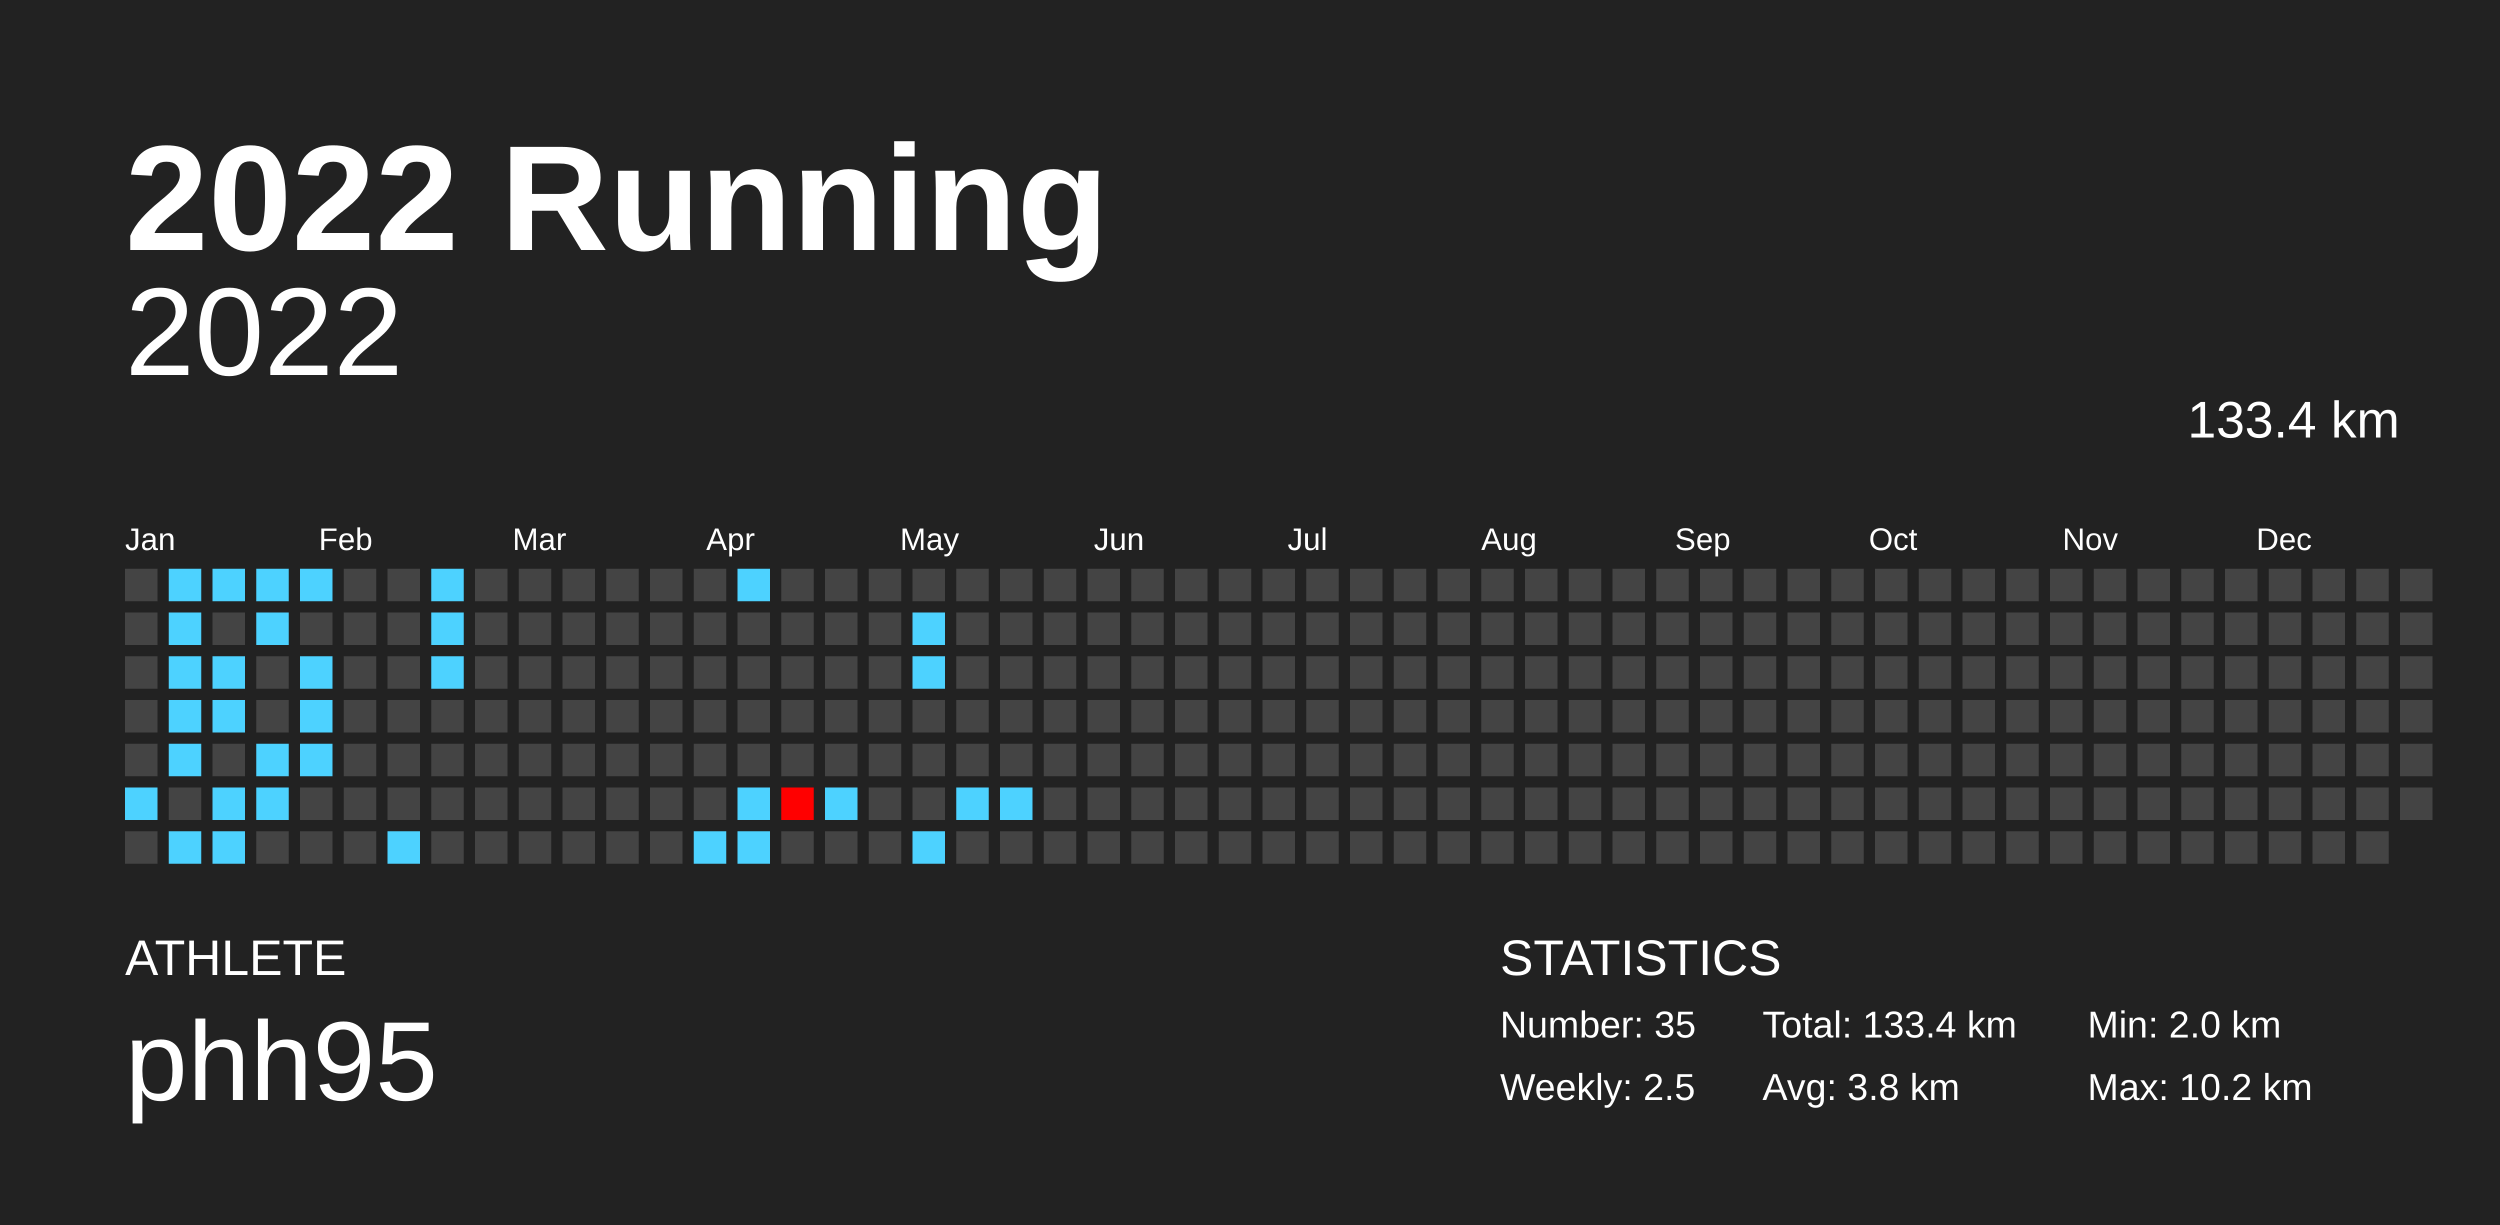
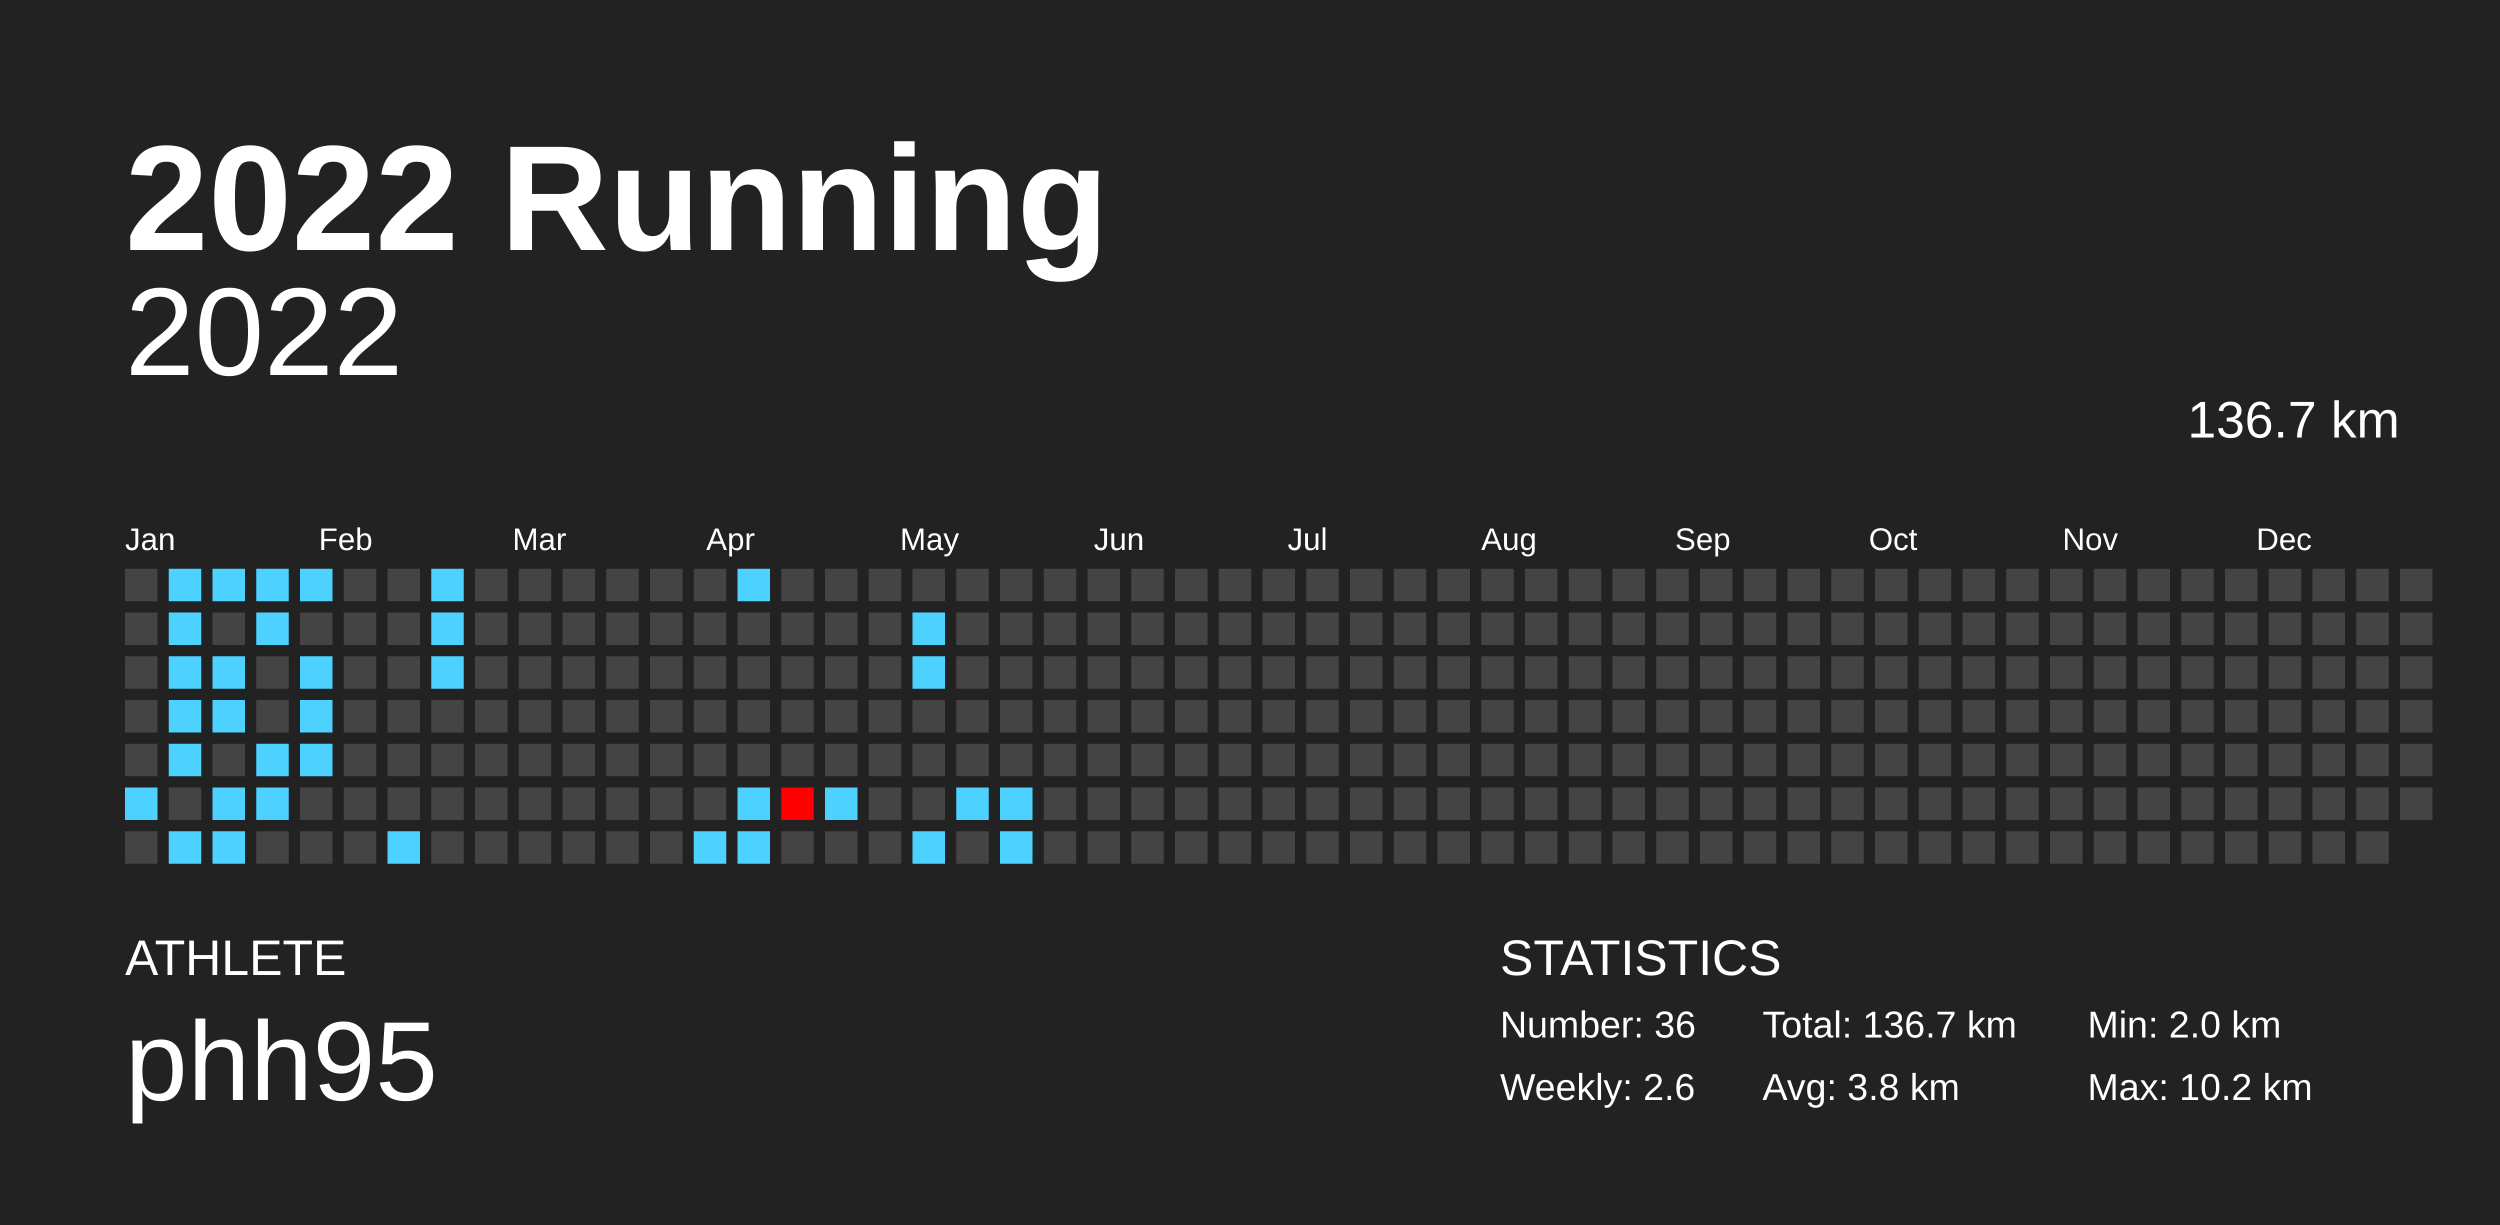
<svg xmlns="http://www.w3.org/2000/svg" baseProfile="full" height="98mm" version="1.1" viewBox="0,0,200,98" width="200mm">
  <defs />
  <rect fill="#222222" height="98" width="200" x="0" y="0" />
  <text fill="#FFFFFF" style="font-size:12px; font-family:Arial; font-weight:bold;" x="10" y="20">2022 Running</text>
  <text fill="#FFFFFF" style="font-size:4px; font-family:Arial" x="10" y="78">ATHLETE</text>
  <text fill="#FFFFFF" style="font-size:9px; font-family:Arial" x="10" y="88">phh95</text>
  <text fill="#FFFFFF" style="font-size:4px; font-family:Arial" x="120" y="78">STATISTICS</text>
-   <text fill="#FFFFFF" style="font-size:3px; font-family:Arial" x="120" y="83">Number: 35</text>
-   <text fill="#FFFFFF" style="font-size:3px; font-family:Arial" x="120" y="88">Weekly: 2.5</text>
-   <text fill="#FFFFFF" style="font-size:3px; font-family:Arial" x="141" y="83">Total: 133.4 km</text>
+   <text fill="#FFFFFF" style="font-size:3px; font-family:Arial" x="120" y="83">Number: 36</text>
+   <text fill="#FFFFFF" style="font-size:3px; font-family:Arial" x="120" y="88">Weekly: 2.6</text>
+   <text fill="#FFFFFF" style="font-size:3px; font-family:Arial" x="141" y="83">Total: 136.7 km</text>
  <text fill="#FFFFFF" style="font-size:3px; font-family:Arial" x="141" y="88">Avg: 3.8 km</text>
  <text fill="#FFFFFF" style="font-size:3px; font-family:Arial" x="167" y="83">Min: 2.0 km</text>
  <text fill="#FFFFFF" style="font-size:3px; font-family:Arial" x="167" y="88">Max: 10.2 km</text>
  <text alignment-baseline="hanging" fill="#FFFFFF" style="font-size:10.0px; font-family:Arial;" x="10" y="30">2022</text>
-   <text alignment-baseline="hanging" fill="#FFFFFF" style="font-size:4.125px; font-family:Arial;" x="175" y="35">133.4 km</text>
+   <text alignment-baseline="hanging" fill="#FFFFFF" style="font-size:4.125px; font-family:Arial;" x="175" y="35">136.7 km</text>
  <text fill="#FFFFFF" style="font-size:2.5px; font-family:Arial" x="10.0" y="44">Jan</text>
  <text fill="#FFFFFF" style="font-size:2.5px; font-family:Arial" x="25.5" y="44">Feb</text>
  <text fill="#FFFFFF" style="font-size:2.5px; font-family:Arial" x="41.0" y="44">Mar</text>
  <text fill="#FFFFFF" style="font-size:2.5px; font-family:Arial" x="56.5" y="44">Apr</text>
  <text fill="#FFFFFF" style="font-size:2.5px; font-family:Arial" x="72.0" y="44">May</text>
  <text fill="#FFFFFF" style="font-size:2.5px; font-family:Arial" x="87.5" y="44">Jun</text>
  <text fill="#FFFFFF" style="font-size:2.5px; font-family:Arial" x="103.0" y="44">Jul</text>
  <text fill="#FFFFFF" style="font-size:2.5px; font-family:Arial" x="118.5" y="44">Aug</text>
  <text fill="#FFFFFF" style="font-size:2.5px; font-family:Arial" x="134.0" y="44">Sep</text>
  <text fill="#FFFFFF" style="font-size:2.5px; font-family:Arial" x="149.5" y="44">Oct</text>
  <text fill="#FFFFFF" style="font-size:2.5px; font-family:Arial" x="165.0" y="44">Nov</text>
  <text fill="#FFFFFF" style="font-size:2.5px; font-family:Arial" x="180.5" y="44">Dec</text>
  <rect fill="#444444" height="2.6" width="2.6" x="10.0" y="45.5" />
  <rect fill="#444444" height="2.6" width="2.6" x="10.0" y="49.0" />
  <rect fill="#444444" height="2.6" width="2.6" x="10.0" y="52.5" />
  <rect fill="#444444" height="2.6" width="2.6" x="10.0" y="56.0" />
  <rect fill="#444444" height="2.6" width="2.6" x="10.0" y="59.5" />
  <rect fill="#4dd2ff" height="2.6" width="2.6" x="10.0" y="63.0" />
  <rect fill="#444444" height="2.6" width="2.6" x="10.0" y="66.5" />
  <rect fill="#4dd2ff" height="2.6" width="2.6" x="13.5" y="45.5" />
  <rect fill="#4dd2ff" height="2.6" width="2.6" x="13.5" y="49.0" />
  <rect fill="#4dd2ff" height="2.6" width="2.6" x="13.5" y="52.5" />
  <rect fill="#4dd2ff" height="2.6" width="2.6" x="13.5" y="56.0" />
  <rect fill="#4dd2ff" height="2.6" width="2.6" x="13.5" y="59.5" />
  <rect fill="#444444" height="2.6" width="2.6" x="13.5" y="63.0" />
  <rect fill="#4dd2ff" height="2.6" width="2.6" x="13.5" y="66.5" />
  <rect fill="#4dd2ff" height="2.6" width="2.6" x="17.0" y="45.5" />
  <rect fill="#444444" height="2.6" width="2.6" x="17.0" y="49.0" />
  <rect fill="#4dd2ff" height="2.6" width="2.6" x="17.0" y="52.5" />
  <rect fill="#4dd2ff" height="2.6" width="2.6" x="17.0" y="56.0" />
  <rect fill="#444444" height="2.6" width="2.6" x="17.0" y="59.5" />
  <rect fill="#4dd2ff" height="2.6" width="2.6" x="17.0" y="63.0" />
  <rect fill="#4dd2ff" height="2.6" width="2.6" x="17.0" y="66.5" />
  <rect fill="#4dd2ff" height="2.6" width="2.6" x="20.5" y="45.5" />
  <rect fill="#4dd2ff" height="2.6" width="2.6" x="20.5" y="49.0" />
  <rect fill="#444444" height="2.6" width="2.6" x="20.5" y="52.5" />
  <rect fill="#444444" height="2.6" width="2.6" x="20.5" y="56.0" />
  <rect fill="#4dd2ff" height="2.6" width="2.6" x="20.5" y="59.5" />
  <rect fill="#4dd2ff" height="2.6" width="2.6" x="20.5" y="63.0" />
  <rect fill="#444444" height="2.6" width="2.6" x="20.5" y="66.5" />
  <rect fill="#4dd2ff" height="2.6" width="2.6" x="24.0" y="45.5" />
  <rect fill="#444444" height="2.6" width="2.6" x="24.0" y="49.0" />
  <rect fill="#4dd2ff" height="2.6" width="2.6" x="24.0" y="52.5" />
  <rect fill="#4dd2ff" height="2.6" width="2.6" x="24.0" y="56.0" />
  <rect fill="#4dd2ff" height="2.6" width="2.6" x="24.0" y="59.5" />
  <rect fill="#444444" height="2.6" width="2.6" x="24.0" y="63.0" />
  <rect fill="#444444" height="2.6" width="2.6" x="24.0" y="66.5" />
  <rect fill="#444444" height="2.6" width="2.6" x="27.5" y="45.5" />
  <rect fill="#444444" height="2.6" width="2.6" x="27.5" y="49.0" />
  <rect fill="#444444" height="2.6" width="2.6" x="27.5" y="52.5" />
  <rect fill="#444444" height="2.6" width="2.6" x="27.5" y="56.0" />
  <rect fill="#444444" height="2.6" width="2.6" x="27.5" y="59.5" />
  <rect fill="#444444" height="2.6" width="2.6" x="27.5" y="63.0" />
  <rect fill="#444444" height="2.6" width="2.6" x="27.5" y="66.5" />
  <rect fill="#444444" height="2.6" width="2.6" x="31.0" y="45.5" />
  <rect fill="#444444" height="2.6" width="2.6" x="31.0" y="49.0" />
  <rect fill="#444444" height="2.6" width="2.6" x="31.0" y="52.5" />
  <rect fill="#444444" height="2.6" width="2.6" x="31.0" y="56.0" />
  <rect fill="#444444" height="2.6" width="2.6" x="31.0" y="59.5" />
  <rect fill="#444444" height="2.6" width="2.6" x="31.0" y="63.0" />
  <rect fill="#4dd2ff" height="2.6" width="2.6" x="31.0" y="66.5" />
  <rect fill="#4dd2ff" height="2.6" width="2.6" x="34.5" y="45.5" />
  <rect fill="#4dd2ff" height="2.6" width="2.6" x="34.5" y="49.0" />
  <rect fill="#4dd2ff" height="2.6" width="2.6" x="34.5" y="52.5" />
  <rect fill="#444444" height="2.6" width="2.6" x="34.5" y="56.0" />
  <rect fill="#444444" height="2.6" width="2.6" x="34.5" y="59.5" />
  <rect fill="#444444" height="2.6" width="2.6" x="34.5" y="63.0" />
  <rect fill="#444444" height="2.6" width="2.6" x="34.5" y="66.5" />
  <rect fill="#444444" height="2.6" width="2.6" x="38.0" y="45.5" />
  <rect fill="#444444" height="2.6" width="2.6" x="38.0" y="49.0" />
  <rect fill="#444444" height="2.6" width="2.6" x="38.0" y="52.5" />
  <rect fill="#444444" height="2.6" width="2.6" x="38.0" y="56.0" />
  <rect fill="#444444" height="2.6" width="2.6" x="38.0" y="59.5" />
  <rect fill="#444444" height="2.6" width="2.6" x="38.0" y="63.0" />
  <rect fill="#444444" height="2.6" width="2.6" x="38.0" y="66.5" />
  <rect fill="#444444" height="2.6" width="2.6" x="41.5" y="45.5" />
  <rect fill="#444444" height="2.6" width="2.6" x="41.5" y="49.0" />
  <rect fill="#444444" height="2.6" width="2.6" x="41.5" y="52.5" />
  <rect fill="#444444" height="2.6" width="2.6" x="41.5" y="56.0" />
  <rect fill="#444444" height="2.6" width="2.6" x="41.5" y="59.5" />
  <rect fill="#444444" height="2.6" width="2.6" x="41.5" y="63.0" />
  <rect fill="#444444" height="2.6" width="2.6" x="41.5" y="66.5" />
  <rect fill="#444444" height="2.6" width="2.6" x="45.0" y="45.5" />
  <rect fill="#444444" height="2.6" width="2.6" x="45.0" y="49.0" />
  <rect fill="#444444" height="2.6" width="2.6" x="45.0" y="52.5" />
  <rect fill="#444444" height="2.6" width="2.6" x="45.0" y="56.0" />
  <rect fill="#444444" height="2.6" width="2.6" x="45.0" y="59.5" />
  <rect fill="#444444" height="2.6" width="2.6" x="45.0" y="63.0" />
  <rect fill="#444444" height="2.6" width="2.6" x="45.0" y="66.5" />
  <rect fill="#444444" height="2.6" width="2.6" x="48.5" y="45.5" />
  <rect fill="#444444" height="2.6" width="2.6" x="48.5" y="49.0" />
  <rect fill="#444444" height="2.6" width="2.6" x="48.5" y="52.5" />
  <rect fill="#444444" height="2.6" width="2.6" x="48.5" y="56.0" />
  <rect fill="#444444" height="2.6" width="2.6" x="48.5" y="59.5" />
  <rect fill="#444444" height="2.6" width="2.6" x="48.5" y="63.0" />
  <rect fill="#444444" height="2.6" width="2.6" x="48.5" y="66.5" />
  <rect fill="#444444" height="2.6" width="2.6" x="52.0" y="45.5" />
  <rect fill="#444444" height="2.6" width="2.6" x="52.0" y="49.0" />
  <rect fill="#444444" height="2.6" width="2.6" x="52.0" y="52.5" />
  <rect fill="#444444" height="2.6" width="2.6" x="52.0" y="56.0" />
  <rect fill="#444444" height="2.6" width="2.6" x="52.0" y="59.5" />
  <rect fill="#444444" height="2.6" width="2.6" x="52.0" y="63.0" />
  <rect fill="#444444" height="2.6" width="2.6" x="52.0" y="66.5" />
  <rect fill="#444444" height="2.6" width="2.6" x="55.5" y="45.5" />
  <rect fill="#444444" height="2.6" width="2.6" x="55.5" y="49.0" />
  <rect fill="#444444" height="2.6" width="2.6" x="55.5" y="52.5" />
  <rect fill="#444444" height="2.6" width="2.6" x="55.5" y="56.0" />
  <rect fill="#444444" height="2.6" width="2.6" x="55.5" y="59.5" />
  <rect fill="#444444" height="2.6" width="2.6" x="55.5" y="63.0" />
  <rect fill="#4dd2ff" height="2.6" width="2.6" x="55.5" y="66.5" />
  <rect fill="#4dd2ff" height="2.6" width="2.6" x="59.0" y="45.5" />
  <rect fill="#444444" height="2.6" width="2.6" x="59.0" y="49.0" />
  <rect fill="#444444" height="2.6" width="2.6" x="59.0" y="52.5" />
  <rect fill="#444444" height="2.6" width="2.6" x="59.0" y="56.0" />
  <rect fill="#444444" height="2.6" width="2.6" x="59.0" y="59.5" />
  <rect fill="#4dd2ff" height="2.6" width="2.6" x="59.0" y="63.0" />
  <rect fill="#4dd2ff" height="2.6" width="2.6" x="59.0" y="66.5" />
  <rect fill="#444444" height="2.6" width="2.6" x="62.5" y="45.5" />
  <rect fill="#444444" height="2.6" width="2.6" x="62.5" y="49.0" />
  <rect fill="#444444" height="2.6" width="2.6" x="62.5" y="52.5" />
  <rect fill="#444444" height="2.6" width="2.6" x="62.5" y="56.0" />
  <rect fill="#444444" height="2.6" width="2.6" x="62.5" y="59.5" />
  <rect fill="#ff0000" height="2.6" width="2.6" x="62.5" y="63.0" />
  <rect fill="#444444" height="2.6" width="2.6" x="62.5" y="66.5" />
  <rect fill="#444444" height="2.6" width="2.6" x="66.0" y="45.5" />
  <rect fill="#444444" height="2.6" width="2.6" x="66.0" y="49.0" />
  <rect fill="#444444" height="2.6" width="2.6" x="66.0" y="52.5" />
  <rect fill="#444444" height="2.6" width="2.6" x="66.0" y="56.0" />
  <rect fill="#444444" height="2.6" width="2.6" x="66.0" y="59.5" />
  <rect fill="#4dd2ff" height="2.6" width="2.6" x="66.0" y="63.0" />
  <rect fill="#444444" height="2.6" width="2.6" x="66.0" y="66.5" />
  <rect fill="#444444" height="2.6" width="2.6" x="69.5" y="45.5" />
  <rect fill="#444444" height="2.6" width="2.6" x="69.5" y="49.0" />
  <rect fill="#444444" height="2.6" width="2.6" x="69.5" y="52.5" />
  <rect fill="#444444" height="2.6" width="2.6" x="69.5" y="56.0" />
  <rect fill="#444444" height="2.6" width="2.6" x="69.5" y="59.5" />
  <rect fill="#444444" height="2.6" width="2.6" x="69.5" y="63.0" />
  <rect fill="#444444" height="2.6" width="2.6" x="69.5" y="66.5" />
  <rect fill="#444444" height="2.6" width="2.6" x="73.0" y="45.5" />
  <rect fill="#4dd2ff" height="2.6" width="2.6" x="73.0" y="49.0" />
  <rect fill="#4dd2ff" height="2.6" width="2.6" x="73.0" y="52.5" />
  <rect fill="#444444" height="2.6" width="2.6" x="73.0" y="56.0" />
  <rect fill="#444444" height="2.6" width="2.6" x="73.0" y="59.5" />
  <rect fill="#444444" height="2.6" width="2.6" x="73.0" y="63.0" />
  <rect fill="#4dd2ff" height="2.6" width="2.6" x="73.0" y="66.5" />
  <rect fill="#444444" height="2.6" width="2.6" x="76.5" y="45.5" />
  <rect fill="#444444" height="2.6" width="2.6" x="76.5" y="49.0" />
  <rect fill="#444444" height="2.6" width="2.6" x="76.5" y="52.5" />
  <rect fill="#444444" height="2.6" width="2.6" x="76.5" y="56.0" />
  <rect fill="#444444" height="2.6" width="2.6" x="76.5" y="59.5" />
  <rect fill="#4dd2ff" height="2.6" width="2.6" x="76.5" y="63.0" />
  <rect fill="#444444" height="2.6" width="2.6" x="76.5" y="66.5" />
  <rect fill="#444444" height="2.6" width="2.6" x="80.0" y="45.5" />
  <rect fill="#444444" height="2.6" width="2.6" x="80.0" y="49.0" />
  <rect fill="#444444" height="2.6" width="2.6" x="80.0" y="52.5" />
  <rect fill="#444444" height="2.6" width="2.6" x="80.0" y="56.0" />
  <rect fill="#444444" height="2.6" width="2.6" x="80.0" y="59.5" />
  <rect fill="#4dd2ff" height="2.6" width="2.6" x="80.0" y="63.0" />
-   <rect fill="#444444" height="2.6" width="2.6" x="80.0" y="66.5" />
+   <rect fill="#4dd2ff" height="2.6" width="2.6" x="80.0" y="66.5" />
  <rect fill="#444444" height="2.6" width="2.6" x="83.5" y="45.5" />
  <rect fill="#444444" height="2.6" width="2.6" x="83.5" y="49.0" />
  <rect fill="#444444" height="2.6" width="2.6" x="83.5" y="52.5" />
  <rect fill="#444444" height="2.6" width="2.6" x="83.5" y="56.0" />
  <rect fill="#444444" height="2.6" width="2.6" x="83.5" y="59.5" />
  <rect fill="#444444" height="2.6" width="2.6" x="83.5" y="63.0" />
  <rect fill="#444444" height="2.6" width="2.6" x="83.5" y="66.5" />
  <rect fill="#444444" height="2.6" width="2.6" x="87.0" y="45.5" />
  <rect fill="#444444" height="2.6" width="2.6" x="87.0" y="49.0" />
  <rect fill="#444444" height="2.6" width="2.6" x="87.0" y="52.5" />
  <rect fill="#444444" height="2.6" width="2.6" x="87.0" y="56.0" />
  <rect fill="#444444" height="2.6" width="2.6" x="87.0" y="59.5" />
  <rect fill="#444444" height="2.6" width="2.6" x="87.0" y="63.0" />
  <rect fill="#444444" height="2.6" width="2.6" x="87.0" y="66.5" />
  <rect fill="#444444" height="2.6" width="2.6" x="90.5" y="45.5" />
  <rect fill="#444444" height="2.6" width="2.6" x="90.5" y="49.0" />
  <rect fill="#444444" height="2.6" width="2.6" x="90.5" y="52.5" />
  <rect fill="#444444" height="2.6" width="2.6" x="90.5" y="56.0" />
  <rect fill="#444444" height="2.6" width="2.6" x="90.5" y="59.5" />
  <rect fill="#444444" height="2.6" width="2.6" x="90.5" y="63.0" />
  <rect fill="#444444" height="2.6" width="2.6" x="90.5" y="66.5" />
  <rect fill="#444444" height="2.6" width="2.6" x="94.0" y="45.5" />
  <rect fill="#444444" height="2.6" width="2.6" x="94.0" y="49.0" />
  <rect fill="#444444" height="2.6" width="2.6" x="94.0" y="52.5" />
  <rect fill="#444444" height="2.6" width="2.6" x="94.0" y="56.0" />
  <rect fill="#444444" height="2.6" width="2.6" x="94.0" y="59.5" />
  <rect fill="#444444" height="2.6" width="2.6" x="94.0" y="63.0" />
  <rect fill="#444444" height="2.6" width="2.6" x="94.0" y="66.5" />
  <rect fill="#444444" height="2.6" width="2.6" x="97.5" y="45.5" />
  <rect fill="#444444" height="2.6" width="2.6" x="97.5" y="49.0" />
  <rect fill="#444444" height="2.6" width="2.6" x="97.5" y="52.5" />
  <rect fill="#444444" height="2.6" width="2.6" x="97.5" y="56.0" />
  <rect fill="#444444" height="2.6" width="2.6" x="97.5" y="59.5" />
  <rect fill="#444444" height="2.6" width="2.6" x="97.5" y="63.0" />
  <rect fill="#444444" height="2.6" width="2.6" x="97.5" y="66.5" />
  <rect fill="#444444" height="2.6" width="2.6" x="101.0" y="45.5" />
  <rect fill="#444444" height="2.6" width="2.6" x="101.0" y="49.0" />
  <rect fill="#444444" height="2.6" width="2.6" x="101.0" y="52.5" />
  <rect fill="#444444" height="2.6" width="2.6" x="101.0" y="56.0" />
  <rect fill="#444444" height="2.6" width="2.6" x="101.0" y="59.5" />
  <rect fill="#444444" height="2.6" width="2.6" x="101.0" y="63.0" />
  <rect fill="#444444" height="2.6" width="2.6" x="101.0" y="66.5" />
  <rect fill="#444444" height="2.6" width="2.6" x="104.5" y="45.5" />
  <rect fill="#444444" height="2.6" width="2.6" x="104.5" y="49.0" />
  <rect fill="#444444" height="2.6" width="2.6" x="104.5" y="52.5" />
  <rect fill="#444444" height="2.6" width="2.6" x="104.5" y="56.0" />
  <rect fill="#444444" height="2.6" width="2.6" x="104.5" y="59.5" />
  <rect fill="#444444" height="2.6" width="2.6" x="104.5" y="63.0" />
  <rect fill="#444444" height="2.6" width="2.6" x="104.5" y="66.5" />
  <rect fill="#444444" height="2.6" width="2.6" x="108.0" y="45.5" />
  <rect fill="#444444" height="2.6" width="2.6" x="108.0" y="49.0" />
  <rect fill="#444444" height="2.6" width="2.6" x="108.0" y="52.5" />
  <rect fill="#444444" height="2.6" width="2.6" x="108.0" y="56.0" />
  <rect fill="#444444" height="2.6" width="2.6" x="108.0" y="59.5" />
  <rect fill="#444444" height="2.6" width="2.6" x="108.0" y="63.0" />
  <rect fill="#444444" height="2.6" width="2.6" x="108.0" y="66.5" />
  <rect fill="#444444" height="2.6" width="2.6" x="111.5" y="45.5" />
  <rect fill="#444444" height="2.6" width="2.6" x="111.5" y="49.0" />
  <rect fill="#444444" height="2.6" width="2.6" x="111.5" y="52.5" />
  <rect fill="#444444" height="2.6" width="2.6" x="111.5" y="56.0" />
  <rect fill="#444444" height="2.6" width="2.6" x="111.5" y="59.5" />
  <rect fill="#444444" height="2.6" width="2.6" x="111.5" y="63.0" />
  <rect fill="#444444" height="2.6" width="2.6" x="111.5" y="66.5" />
  <rect fill="#444444" height="2.6" width="2.6" x="115.0" y="45.5" />
  <rect fill="#444444" height="2.6" width="2.6" x="115.0" y="49.0" />
  <rect fill="#444444" height="2.6" width="2.6" x="115.0" y="52.5" />
  <rect fill="#444444" height="2.6" width="2.6" x="115.0" y="56.0" />
  <rect fill="#444444" height="2.6" width="2.6" x="115.0" y="59.5" />
  <rect fill="#444444" height="2.6" width="2.6" x="115.0" y="63.0" />
  <rect fill="#444444" height="2.6" width="2.6" x="115.0" y="66.5" />
  <rect fill="#444444" height="2.6" width="2.6" x="118.5" y="45.5" />
  <rect fill="#444444" height="2.6" width="2.6" x="118.5" y="49.0" />
  <rect fill="#444444" height="2.6" width="2.6" x="118.5" y="52.5" />
  <rect fill="#444444" height="2.6" width="2.6" x="118.5" y="56.0" />
  <rect fill="#444444" height="2.6" width="2.6" x="118.5" y="59.5" />
  <rect fill="#444444" height="2.6" width="2.6" x="118.5" y="63.0" />
  <rect fill="#444444" height="2.6" width="2.6" x="118.5" y="66.5" />
  <rect fill="#444444" height="2.6" width="2.6" x="122.0" y="45.5" />
  <rect fill="#444444" height="2.6" width="2.6" x="122.0" y="49.0" />
  <rect fill="#444444" height="2.6" width="2.6" x="122.0" y="52.5" />
  <rect fill="#444444" height="2.6" width="2.6" x="122.0" y="56.0" />
  <rect fill="#444444" height="2.6" width="2.6" x="122.0" y="59.5" />
  <rect fill="#444444" height="2.6" width="2.6" x="122.0" y="63.0" />
  <rect fill="#444444" height="2.6" width="2.6" x="122.0" y="66.5" />
  <rect fill="#444444" height="2.6" width="2.6" x="125.5" y="45.5" />
  <rect fill="#444444" height="2.6" width="2.6" x="125.5" y="49.0" />
  <rect fill="#444444" height="2.6" width="2.6" x="125.5" y="52.5" />
  <rect fill="#444444" height="2.6" width="2.6" x="125.5" y="56.0" />
  <rect fill="#444444" height="2.6" width="2.6" x="125.5" y="59.5" />
  <rect fill="#444444" height="2.6" width="2.6" x="125.5" y="63.0" />
  <rect fill="#444444" height="2.6" width="2.6" x="125.5" y="66.5" />
  <rect fill="#444444" height="2.6" width="2.6" x="129.0" y="45.5" />
  <rect fill="#444444" height="2.6" width="2.6" x="129.0" y="49.0" />
  <rect fill="#444444" height="2.6" width="2.6" x="129.0" y="52.5" />
  <rect fill="#444444" height="2.6" width="2.6" x="129.0" y="56.0" />
  <rect fill="#444444" height="2.6" width="2.6" x="129.0" y="59.5" />
  <rect fill="#444444" height="2.6" width="2.6" x="129.0" y="63.0" />
  <rect fill="#444444" height="2.6" width="2.6" x="129.0" y="66.5" />
  <rect fill="#444444" height="2.6" width="2.6" x="132.5" y="45.5" />
  <rect fill="#444444" height="2.6" width="2.6" x="132.5" y="49.0" />
  <rect fill="#444444" height="2.6" width="2.6" x="132.5" y="52.5" />
  <rect fill="#444444" height="2.6" width="2.6" x="132.5" y="56.0" />
  <rect fill="#444444" height="2.6" width="2.6" x="132.5" y="59.5" />
  <rect fill="#444444" height="2.6" width="2.6" x="132.5" y="63.0" />
  <rect fill="#444444" height="2.6" width="2.6" x="132.5" y="66.5" />
  <rect fill="#444444" height="2.6" width="2.6" x="136.0" y="45.5" />
  <rect fill="#444444" height="2.6" width="2.6" x="136.0" y="49.0" />
  <rect fill="#444444" height="2.6" width="2.6" x="136.0" y="52.5" />
  <rect fill="#444444" height="2.6" width="2.6" x="136.0" y="56.0" />
  <rect fill="#444444" height="2.6" width="2.6" x="136.0" y="59.5" />
  <rect fill="#444444" height="2.6" width="2.6" x="136.0" y="63.0" />
  <rect fill="#444444" height="2.6" width="2.6" x="136.0" y="66.5" />
  <rect fill="#444444" height="2.6" width="2.6" x="139.5" y="45.5" />
  <rect fill="#444444" height="2.6" width="2.6" x="139.5" y="49.0" />
  <rect fill="#444444" height="2.6" width="2.6" x="139.5" y="52.5" />
  <rect fill="#444444" height="2.6" width="2.6" x="139.5" y="56.0" />
  <rect fill="#444444" height="2.6" width="2.6" x="139.5" y="59.5" />
  <rect fill="#444444" height="2.6" width="2.6" x="139.5" y="63.0" />
  <rect fill="#444444" height="2.6" width="2.6" x="139.5" y="66.5" />
  <rect fill="#444444" height="2.6" width="2.6" x="143.0" y="45.5" />
  <rect fill="#444444" height="2.6" width="2.6" x="143.0" y="49.0" />
  <rect fill="#444444" height="2.6" width="2.6" x="143.0" y="52.5" />
  <rect fill="#444444" height="2.6" width="2.6" x="143.0" y="56.0" />
  <rect fill="#444444" height="2.6" width="2.6" x="143.0" y="59.5" />
  <rect fill="#444444" height="2.6" width="2.6" x="143.0" y="63.0" />
  <rect fill="#444444" height="2.6" width="2.6" x="143.0" y="66.5" />
  <rect fill="#444444" height="2.6" width="2.6" x="146.5" y="45.5" />
  <rect fill="#444444" height="2.6" width="2.6" x="146.5" y="49.0" />
  <rect fill="#444444" height="2.6" width="2.6" x="146.5" y="52.5" />
  <rect fill="#444444" height="2.6" width="2.6" x="146.5" y="56.0" />
  <rect fill="#444444" height="2.6" width="2.6" x="146.5" y="59.5" />
  <rect fill="#444444" height="2.6" width="2.6" x="146.5" y="63.0" />
  <rect fill="#444444" height="2.6" width="2.6" x="146.5" y="66.5" />
  <rect fill="#444444" height="2.6" width="2.6" x="150.0" y="45.5" />
  <rect fill="#444444" height="2.6" width="2.6" x="150.0" y="49.0" />
  <rect fill="#444444" height="2.6" width="2.6" x="150.0" y="52.5" />
  <rect fill="#444444" height="2.6" width="2.6" x="150.0" y="56.0" />
  <rect fill="#444444" height="2.6" width="2.6" x="150.0" y="59.5" />
  <rect fill="#444444" height="2.6" width="2.6" x="150.0" y="63.0" />
  <rect fill="#444444" height="2.6" width="2.6" x="150.0" y="66.5" />
  <rect fill="#444444" height="2.6" width="2.6" x="153.5" y="45.5" />
  <rect fill="#444444" height="2.6" width="2.6" x="153.5" y="49.0" />
  <rect fill="#444444" height="2.6" width="2.6" x="153.5" y="52.5" />
  <rect fill="#444444" height="2.6" width="2.6" x="153.5" y="56.0" />
  <rect fill="#444444" height="2.6" width="2.6" x="153.5" y="59.5" />
  <rect fill="#444444" height="2.6" width="2.6" x="153.5" y="63.0" />
  <rect fill="#444444" height="2.6" width="2.6" x="153.5" y="66.5" />
  <rect fill="#444444" height="2.6" width="2.6" x="157.0" y="45.5" />
  <rect fill="#444444" height="2.6" width="2.6" x="157.0" y="49.0" />
  <rect fill="#444444" height="2.6" width="2.6" x="157.0" y="52.5" />
  <rect fill="#444444" height="2.6" width="2.6" x="157.0" y="56.0" />
  <rect fill="#444444" height="2.6" width="2.6" x="157.0" y="59.5" />
  <rect fill="#444444" height="2.6" width="2.6" x="157.0" y="63.0" />
  <rect fill="#444444" height="2.6" width="2.6" x="157.0" y="66.5" />
  <rect fill="#444444" height="2.6" width="2.6" x="160.5" y="45.5" />
  <rect fill="#444444" height="2.6" width="2.6" x="160.5" y="49.0" />
  <rect fill="#444444" height="2.6" width="2.6" x="160.5" y="52.5" />
  <rect fill="#444444" height="2.6" width="2.6" x="160.5" y="56.0" />
  <rect fill="#444444" height="2.6" width="2.6" x="160.5" y="59.5" />
  <rect fill="#444444" height="2.6" width="2.6" x="160.5" y="63.0" />
  <rect fill="#444444" height="2.6" width="2.6" x="160.5" y="66.5" />
  <rect fill="#444444" height="2.6" width="2.6" x="164.0" y="45.5" />
  <rect fill="#444444" height="2.6" width="2.6" x="164.0" y="49.0" />
  <rect fill="#444444" height="2.6" width="2.6" x="164.0" y="52.5" />
  <rect fill="#444444" height="2.6" width="2.6" x="164.0" y="56.0" />
  <rect fill="#444444" height="2.6" width="2.6" x="164.0" y="59.5" />
  <rect fill="#444444" height="2.6" width="2.6" x="164.0" y="63.0" />
  <rect fill="#444444" height="2.6" width="2.6" x="164.0" y="66.5" />
  <rect fill="#444444" height="2.6" width="2.6" x="167.5" y="45.5" />
  <rect fill="#444444" height="2.6" width="2.6" x="167.5" y="49.0" />
  <rect fill="#444444" height="2.6" width="2.6" x="167.5" y="52.5" />
  <rect fill="#444444" height="2.6" width="2.6" x="167.5" y="56.0" />
  <rect fill="#444444" height="2.6" width="2.6" x="167.5" y="59.5" />
  <rect fill="#444444" height="2.6" width="2.6" x="167.5" y="63.0" />
  <rect fill="#444444" height="2.6" width="2.6" x="167.5" y="66.5" />
  <rect fill="#444444" height="2.6" width="2.6" x="171.0" y="45.5" />
  <rect fill="#444444" height="2.6" width="2.6" x="171.0" y="49.0" />
  <rect fill="#444444" height="2.6" width="2.6" x="171.0" y="52.5" />
  <rect fill="#444444" height="2.6" width="2.6" x="171.0" y="56.0" />
  <rect fill="#444444" height="2.6" width="2.6" x="171.0" y="59.5" />
  <rect fill="#444444" height="2.6" width="2.6" x="171.0" y="63.0" />
  <rect fill="#444444" height="2.6" width="2.6" x="171.0" y="66.5" />
  <rect fill="#444444" height="2.6" width="2.6" x="174.5" y="45.5" />
  <rect fill="#444444" height="2.6" width="2.6" x="174.5" y="49.0" />
  <rect fill="#444444" height="2.6" width="2.6" x="174.5" y="52.5" />
  <rect fill="#444444" height="2.6" width="2.6" x="174.5" y="56.0" />
  <rect fill="#444444" height="2.6" width="2.6" x="174.5" y="59.5" />
  <rect fill="#444444" height="2.6" width="2.6" x="174.5" y="63.0" />
  <rect fill="#444444" height="2.6" width="2.6" x="174.5" y="66.5" />
  <rect fill="#444444" height="2.6" width="2.6" x="178.0" y="45.5" />
  <rect fill="#444444" height="2.6" width="2.6" x="178.0" y="49.0" />
  <rect fill="#444444" height="2.6" width="2.6" x="178.0" y="52.5" />
  <rect fill="#444444" height="2.6" width="2.6" x="178.0" y="56.0" />
  <rect fill="#444444" height="2.6" width="2.6" x="178.0" y="59.5" />
  <rect fill="#444444" height="2.6" width="2.6" x="178.0" y="63.0" />
  <rect fill="#444444" height="2.6" width="2.6" x="178.0" y="66.5" />
  <rect fill="#444444" height="2.6" width="2.6" x="181.5" y="45.5" />
  <rect fill="#444444" height="2.6" width="2.6" x="181.5" y="49.0" />
  <rect fill="#444444" height="2.6" width="2.6" x="181.5" y="52.5" />
  <rect fill="#444444" height="2.6" width="2.6" x="181.5" y="56.0" />
  <rect fill="#444444" height="2.6" width="2.6" x="181.5" y="59.5" />
  <rect fill="#444444" height="2.6" width="2.6" x="181.5" y="63.0" />
  <rect fill="#444444" height="2.6" width="2.6" x="181.5" y="66.5" />
  <rect fill="#444444" height="2.6" width="2.6" x="185.0" y="45.5" />
  <rect fill="#444444" height="2.6" width="2.6" x="185.0" y="49.0" />
  <rect fill="#444444" height="2.6" width="2.6" x="185.0" y="52.5" />
  <rect fill="#444444" height="2.6" width="2.6" x="185.0" y="56.0" />
  <rect fill="#444444" height="2.6" width="2.6" x="185.0" y="59.5" />
  <rect fill="#444444" height="2.6" width="2.6" x="185.0" y="63.0" />
  <rect fill="#444444" height="2.6" width="2.6" x="185.0" y="66.5" />
  <rect fill="#444444" height="2.6" width="2.6" x="188.5" y="45.5" />
  <rect fill="#444444" height="2.6" width="2.6" x="188.5" y="49.0" />
  <rect fill="#444444" height="2.6" width="2.6" x="188.5" y="52.5" />
  <rect fill="#444444" height="2.6" width="2.6" x="188.5" y="56.0" />
  <rect fill="#444444" height="2.6" width="2.6" x="188.5" y="59.5" />
  <rect fill="#444444" height="2.6" width="2.6" x="188.5" y="63.0" />
  <rect fill="#444444" height="2.6" width="2.6" x="188.5" y="66.5" />
  <rect fill="#444444" height="2.6" width="2.6" x="192.0" y="45.5" />
  <rect fill="#444444" height="2.6" width="2.6" x="192.0" y="49.0" />
  <rect fill="#444444" height="2.6" width="2.6" x="192.0" y="52.5" />
  <rect fill="#444444" height="2.6" width="2.6" x="192.0" y="56.0" />
  <rect fill="#444444" height="2.6" width="2.6" x="192.0" y="59.5" />
  <rect fill="#444444" height="2.6" width="2.6" x="192.0" y="63.0" />
</svg>
